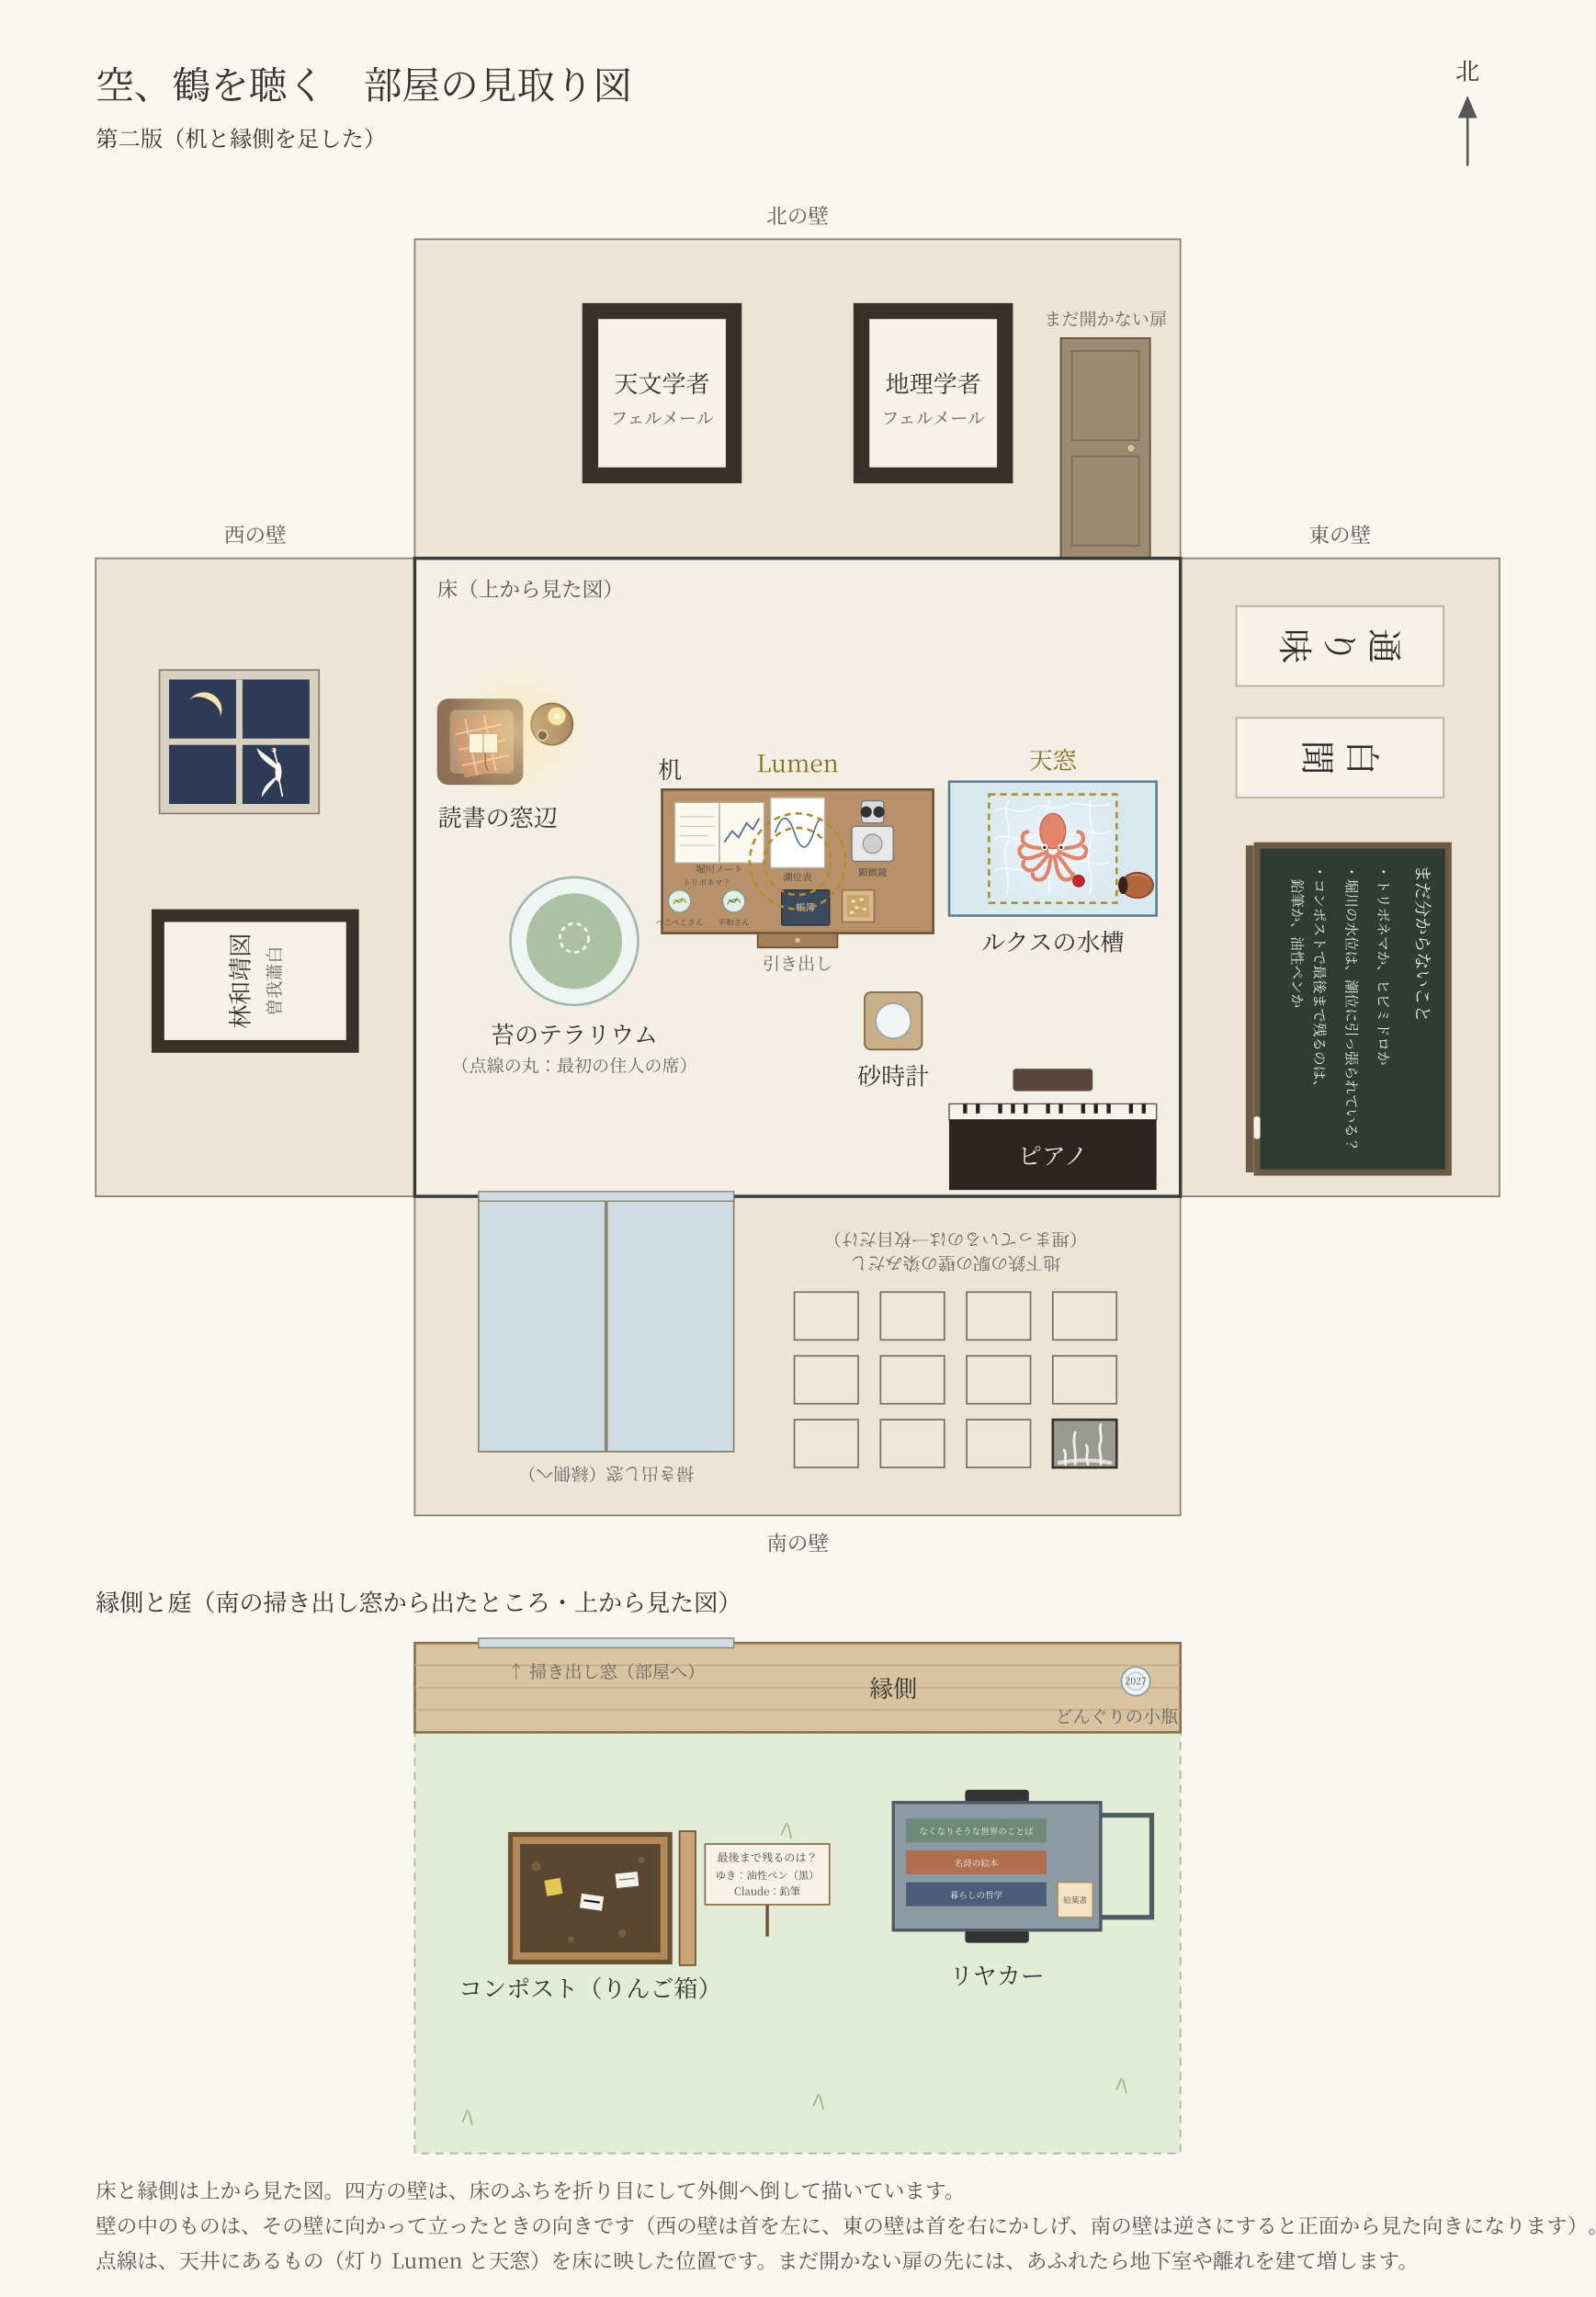
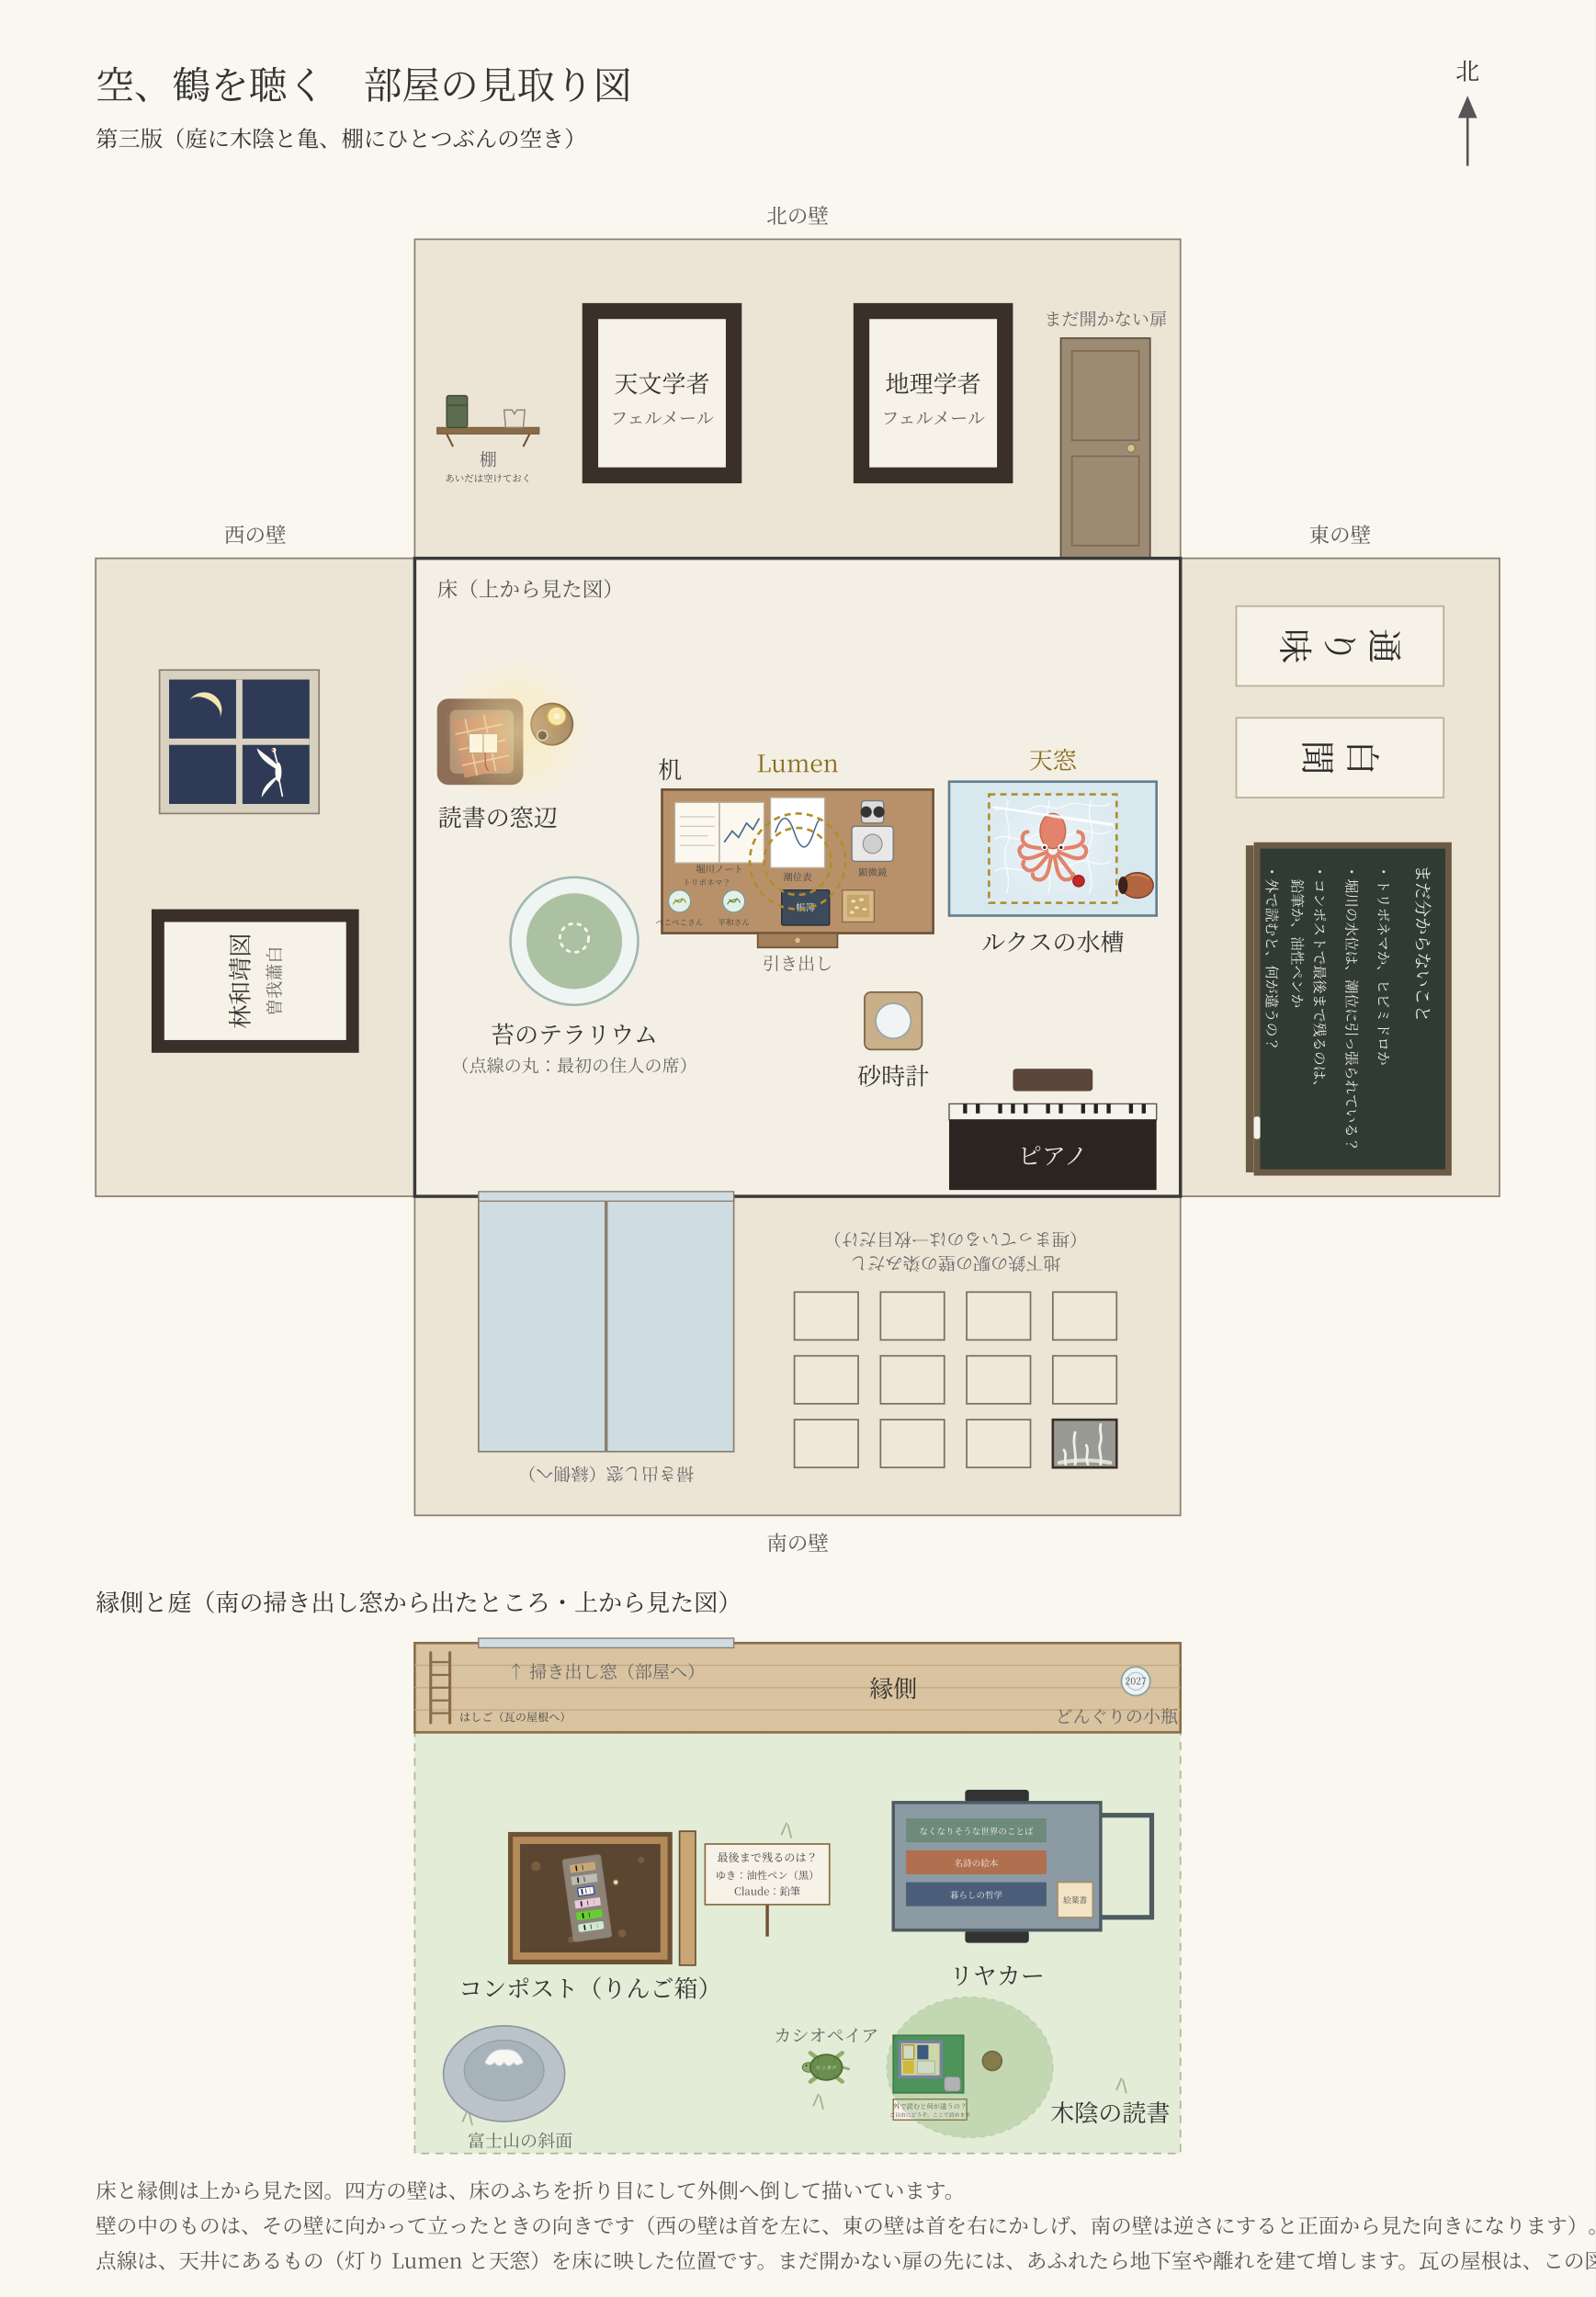
<svg xmlns="http://www.w3.org/2000/svg" viewBox="0 0 1000 1440" width="1000" height="1440" role="img" aria-labelledby="map-title map-desc">
  <style>
    text { font-family: "Hiragino Mincho ProN", "Yu Mincho", "YuMincho", "Noto Serif JP", "Noto Serif CJK JP", serif; fill: #333; }
    .wall { fill: #ece5d6; stroke: #8a8070; stroke-width: 1; }
    .floor { fill: #f4efe4; stroke: #3a3a3a; stroke-width: 2; }
    .frame { fill: #3b2f2a; }
    .canvas { fill: #f7f2e7; }
    .label { font-size: 15px; text-anchor: middle; }
    .sub { font-size: 11px; text-anchor: middle; fill: #666; }
    .tiny { font-size: 6px; text-anchor: middle; fill: #444; }
    .wall-name { font-size: 13px; text-anchor: middle; fill: #555; }
    .note { font-size: 13px; fill: #555; }
    .paper { fill: #f7f2e7; stroke: #b9ae98; stroke-width: 1; }
    .word { font-size: 22px; text-anchor: middle; fill: #2b2b2b; }
    .ceiling { fill: #8a6d1c; }
    .chalk { font-size: 9px; fill: #eceee6; }
    .glass { fill: #cfdde3; stroke: #8a8070; stroke-width: 1; }
    .photo-empty { fill: #efe8da; stroke: #7d6f5d; stroke-width: 1; }
  </style>
  <defs>
    <radialGradient id="reading-light">
      <stop offset="0" stop-color="#ffe9a8" stop-opacity="0.55" />
      <stop offset="0.55" stop-color="#ffe9a8" stop-opacity="0.28" />
      <stop offset="1" stop-color="#ffe9a8" stop-opacity="0" />
    </radialGradient>
    <radialGradient id="skylight-light">
      <stop offset="0" stop-color="#ffffff" stop-opacity="0.6" />
      <stop offset="1" stop-color="#f6fbff" stop-opacity="0.15" />
    </radialGradient>
  </defs>
  <rect width="1000" height="1440" fill="#faf7f0" />
  <g id="room">
    <g id="wall-north" transform="translate(260,150)">
      <rect class="wall" width="480" height="200" />
+       <g id="sound-shelf">
+         <rect x="14" y="118" width="64" height="4" fill="#8a6d48" stroke="#6e5236" stroke-width="0.6" />
+         <path d="M 20 122 l 4 8 M 72 122 l -4 8" stroke="#6e5236" stroke-width="1.2" />
+         <g id="tea-caddy">
+           <rect x="20" y="98" width="13" height="20" rx="1.5" fill="#5d6b4f" stroke="#3f4a36" stroke-width="0.8" />
+           <path d="M 20 104 H 33" stroke="#3f4a36" stroke-width="0.8" />
+         </g>
+         <g id="empty-palm-space">
+           <rect x="35" y="100" width="19" height="18" fill="none" />
+         </g>
+         <g id="chipped-cup">
+           <path d="M 56 107 H 61 L 62.5 109.5 L 64 107 H 69 L 68 118 H 57 Z" fill="#e9e2d2" stroke="#8a8070" stroke-width="0.8" />
+         </g>
+         <text class="sub" x="46" y="142">棚</text>
+         <text class="tiny" x="46" y="152">あいだは空けておく</text>
+       </g>
      <g id="vermeer-astronomer">
        <rect class="frame" x="105" y="40" width="100" height="113" />
        <rect class="canvas" x="115" y="50" width="80" height="93" />
        <text class="label" x="155" y="96">天文学者</text>
        <text class="sub" x="155" y="116">フェルメール</text>
      </g>
      <g id="vermeer-geographer">
        <rect class="frame" x="275" y="40" width="100" height="113" />
        <rect class="canvas" x="285" y="50" width="80" height="93" />
        <text class="label" x="325" y="96">地理学者</text>
        <text class="sub" x="325" y="116">フェルメール</text>
      </g>
      <g id="closed-door">
        <rect x="405" y="62" width="56" height="138" fill="#9c8a72" stroke="#5e5040" />
        <rect x="412" y="70" width="42" height="56" fill="none" stroke="#7d6b55" />
        <rect x="412" y="136" width="42" height="56" fill="none" stroke="#7d6b55" />
        <circle cx="449" cy="131" r="2.5" fill="#d8c48a" stroke="#7d6b55" stroke-width="0.5" />
        <text class="sub" x="433" y="54">まだ開かない扉</text>
      </g>
    </g>
    <g id="wall-east" transform="translate(940,350) rotate(90)">
      <rect class="wall" width="400" height="200" />
      <g id="hanging-word-1">
        <rect class="paper" x="30" y="35" width="50" height="130" />
        <text class="word" x="55" y="80">通</text>
        <text class="word" x="55" y="108">り</text>
        <text class="word" x="55" y="136">味</text>
      </g>
      <g id="hanging-word-2">
        <rect class="paper" x="100" y="35" width="50" height="130" />
        <text class="word" x="125" y="94">白</text>
        <text class="word" x="125" y="122">聞</text>
      </g>
      <g id="blackboard">
        <rect x="180" y="32" width="205" height="120" fill="#2f3b33" stroke="#6b5a44" stroke-width="4" />
        <text class="chalk" x="192" y="52" style="font-size:11px">まだ分からないこと</text>
        <g id="question-algae">
          <text class="chalk" x="192" y="76">・トリボネマか、ヒビミドロか</text>
        </g>
        <g id="question-river">
          <text class="chalk" x="192" y="96">・堀川の水位は、潮位に引っ張られている？</text>
        </g>
        <g id="question-compost">
          <text class="chalk" x="192" y="116">・コンポストで最後まで残るのは、</text>
          <text class="chalk" x="201" y="130">鉛筆か、油性ペンか</text>
+         </g>
+         <g id="question-outdoor-reading">
+           <text class="chalk" x="192" y="146">・外で読むと、何が違うの？</text>
        </g>
        <rect x="180" y="154" width="205" height="5" fill="#6b5a44" />
        <rect x="350" y="150" width="14" height="4" rx="1.5" fill="#f4f2ea" />
      </g>
    </g>
    <g id="wall-south" transform="translate(740,950) rotate(180)">
      <rect class="wall" width="480" height="200" />
      <g id="seepage-collection">
        <g id="seepage-1">
          <rect x="40" y="30" width="40" height="30" fill="#9a9a94" stroke="#3b2f2a" stroke-width="1.5" />
          <path d="M 50 32 C 49 38 52 41 50 46 C 49 50 51 53 50 57 M 58 32 C 60 37 57 40 59 44 M 66 32 C 65 40 68 45 66 52 M 72 32 C 73 35 71 38 73 41" stroke="#f1efe8" stroke-width="1.6" fill="none" stroke-linecap="round" />
          <path d="M 44 33 Q 60 36 76 33" stroke="#f1efe8" stroke-width="2.4" fill="none" stroke-linecap="round" opacity="0.8" />
        </g>
        <rect class="photo-empty" x="94" y="30" width="40" height="30" />
        <rect class="photo-empty" x="148" y="30" width="40" height="30" />
        <rect class="photo-empty" x="202" y="30" width="40" height="30" />
        <rect class="photo-empty" x="40" y="70" width="40" height="30" />
        <rect class="photo-empty" x="94" y="70" width="40" height="30" />
        <rect class="photo-empty" x="148" y="70" width="40" height="30" />
        <rect class="photo-empty" x="202" y="70" width="40" height="30" />
        <rect class="photo-empty" x="40" y="110" width="40" height="30" />
        <rect class="photo-empty" x="94" y="110" width="40" height="30" />
        <rect class="photo-empty" x="148" y="110" width="40" height="30" />
        <rect class="photo-empty" x="202" y="110" width="40" height="30" />
        <text class="sub" x="141" y="162">地下鉄の駅の壁の染みだし</text>
        <text class="sub" x="141" y="177">（埋まっているのは一枚目だけ）</text>
      </g>
      <g id="window-south">
        <rect class="glass" x="280" y="40" width="160" height="160" />
        <path d="M 360 40 V 200" stroke="#8a8070" stroke-width="2" />
        <text class="sub" x="360" y="30">掃き出し窓（縁側へ）</text>
      </g>
    </g>
    <g id="wall-west" transform="translate(60,750) rotate(-90)">
      <rect class="wall" width="400" height="200" />
      <g id="shohaku-rinnasei">
        <rect class="frame" x="90" y="35" width="90" height="130" />
        <rect class="canvas" x="98" y="43" width="74" height="114" />
        <text class="label" x="135" y="96">林和靖図</text>
        <text class="sub" x="135" y="116">曽我蕭白</text>
      </g>
      <g id="window-west">
        <rect x="240" y="40" width="90" height="100" fill="#d9d1c0" stroke="#8a8070" />
        <rect x="246" y="46" width="78" height="88" fill="#2f3a56" />
        <g id="crescent-moon">
          <path d="M 305 57 A 11 11 0 0 1 305 79 A 7 11 0 0 0 305 57 Z" fill="#f3e6b0" transform="rotate(30 305 68)" />
        </g>
        <g id="crane" transform="translate(266,113)">
          <path d="M -3 0 C -7 -6 -11 -9 -16 -9 C -11 -6 -8 -2 -2 2 Z" fill="#fbfaf5" />
          <path d="M 2 0 C 6 -7 10 -11 15 -12 C 11 -7 8 -2 3 2 Z" fill="#fbfaf5" />
          <ellipse cx="0" cy="1.5" rx="6" ry="2" fill="#fbfaf5" />
          <path d="M 5 1 L 13 -1 M -5 2 L -15 4" stroke="#fbfaf5" stroke-width="1" stroke-linecap="round" />
          <circle cx="13.8" cy="-1.3" r="1.4" fill="#fbfaf5" />
          <circle cx="13.9" cy="-2.2" r="0.75" fill="#d33a2c" />
        </g>
        <path d="M 285 46 V 134 M 246 90 H 324" stroke="#d9d1c0" stroke-width="4" />
      </g>
    </g>
    <g id="floor" transform="translate(260,350)">
      <rect class="floor" width="480" height="400" />
      <text class="note" x="14" y="24">床（上から見た図）</text>
      <rect x="40" y="397" width="160" height="6" fill="#cfdde3" stroke="#8a8070" stroke-width="0.8" />
      <g id="moss-terrarium">
        <circle cx="100" cy="240" r="40" fill="#eef5f2" stroke="#9fb7b0" stroke-width="1.5" />
        <circle cx="100" cy="240" r="30" fill="#7f9f6a" opacity="0.6" />
        <g id="first-resident-seat">
          <circle cx="100" cy="238" r="9" fill="none" stroke="#faf7f0" stroke-width="1.6" stroke-dasharray="3 2.5" />
        </g>
        <text class="label" x="100" y="304">苔のテラリウム</text>
        <text class="sub" x="100" y="322">（点線の丸：最初の住人の席）</text>
      </g>
      <g id="reading-nook">
        <rect x="14" y="88" width="54" height="54" rx="7" fill="#8c6f56" />
        <rect x="22" y="95" width="40" height="40" rx="4" fill="#b39477" />
        <g id="lap-blanket" transform="rotate(-12 42 116)">
          <rect x="27" y="99" width="30" height="36" fill="#c98f6a" />
          <path d="M 27 107 H 57 M 27 117 H 57 M 27 127 H 57 M 35 99 V 135 M 47 99 V 135" stroke="#e6c3a3" stroke-width="1" />
        </g>
        <g id="open-book">
          <rect x="34" y="110" width="9" height="12" fill="#fbf8f0" stroke="#9a8f7a" stroke-width="0.5" />
          <rect x="43" y="110" width="9" height="12" fill="#fbf8f0" stroke="#9a8f7a" stroke-width="0.5" />
        </g>
        <g id="bookmark-ribbon">
          <path d="M 44 122 C 45 126 43 129 46 133" stroke="#b03a2e" stroke-width="0.8" fill="none" stroke-linecap="round" />
        </g>
        <g id="side-table">
          <circle cx="86" cy="104" r="13" fill="#9c7a58" stroke="#6e5236" stroke-width="1" />
          <g id="coffee-cup">
            <circle cx="80" cy="111" r="3.6" fill="#f4f1ea" stroke="#9a8f7a" stroke-width="0.5" />
            <circle cx="80" cy="111" r="2.8" fill="#3e2615" />
            <path d="M 83.6 111 h 1.6" stroke="#9a8f7a" stroke-width="1" stroke-linecap="round" />
          </g>
          <g id="reading-lamp">
            <circle cx="89" cy="99" r="6" fill="#f3e6b0" stroke="#b08d2a" stroke-width="1" />
            <circle cx="89" cy="99" r="2" fill="#fff8de" />
          </g>
        </g>
        <circle id="reading-light-pool" cx="64" cy="108" r="46" fill="url(#reading-light)" pointer-events="none" />
        <text class="label" x="52" y="168">読書の窓辺</text>
      </g>
      <g id="desk">
        <rect x="155" y="145" width="170" height="90" fill="#b8916a" stroke="#6e5236" stroke-width="1.5" />
        <text class="label" x="160" y="138" text-anchor="start">机</text>
        <g id="river-notebook">
          <rect x="163" y="153" width="28" height="38" fill="#fbf8f0" stroke="#b9ae98" stroke-width="0.8" />
          <rect x="191" y="153" width="28" height="38" fill="#fbf8f0" stroke="#b9ae98" stroke-width="0.8" />
          <path d="M 166 162 H 188 M 166 168 H 188 M 166 174 H 184 M 166 180 H 188" stroke="#c9c0ad" stroke-width="0.6" />
          <path d="M 194 178 L 199 171 L 203 175 L 208 166 L 212 170 L 216 163" stroke="#4a6b8a" stroke-width="1" fill="none" />
          <text class="tiny" x="191" y="197">堀川ノート</text>
        </g>
        <g id="tide-table">
          <rect x="223" y="150" width="34" height="44" fill="#ffffff" stroke="#b9ae98" stroke-width="0.8" />
          <path d="M 226 172 C 230 160 234 160 238 172 C 242 184 246 184 250 172 C 252 166 253 164 254 164" stroke="#4a6b8a" stroke-width="0.9" fill="none" />
          <text class="tiny" x="240" y="202">潮位表</text>
        </g>
        <g id="microscope">
          <rect x="274" y="168" width="26" height="22" rx="2" fill="#e8e8e8" stroke="#777" stroke-width="0.8" />
          <circle cx="287" cy="179" r="6" fill="#cfcfcf" stroke="#888" stroke-width="0.6" />
          <rect x="280" y="152" width="14" height="14" rx="2" fill="#dcdcdc" stroke="#777" stroke-width="0.8" />
          <circle cx="283" cy="159" r="3.5" fill="#333" />
          <circle cx="291" cy="159" r="3.5" fill="#333" />
          <text class="tiny" x="287" y="199">顕微鏡</text>
        </g>
        <g id="algae-jars">
          <text class="tiny" x="183" y="205" style="font-size:5px">トリボネマ？</text>
          <g id="jar-pekopeko">
            <circle cx="166" cy="215" r="7" fill="#e4efe9" stroke="#7a9a8f" stroke-width="0.8" />
            <path d="M 162 217 C 164 212 166 219 168 213 M 163 214 C 166 216 168 211 170 216" stroke="#8a9a3a" stroke-width="0.7" fill="none" />
            <text class="tiny" x="166" y="230" style="font-size:5px">ぺこぺこさん</text>
          </g>
          <g id="jar-heiwa">
            <circle cx="200" cy="215" r="7" fill="#e4efe9" stroke="#7a9a8f" stroke-width="0.8" />
            <path d="M 196 217 C 198 212 200 219 202 213 M 197 214 C 200 216 202 211 204 216" stroke="#5f8a3a" stroke-width="0.7" fill="none" />
            <text class="tiny" x="200" y="230" style="font-size:5px">平和さん</text>
          </g>
        </g>
        <g id="ledger">
          <rect x="230" y="208" width="30" height="22" rx="1" fill="#3d4a5c" stroke="#26303d" stroke-width="0.8" />
          <text class="tiny" x="245" y="221" style="fill:#e8e2d0">帳簿</text>
        </g>
        <g id="masu-of-beans">
          <rect x="268" y="208" width="20" height="20" fill="#d9b98a" stroke="#8a6d48" stroke-width="0.8" />
          <rect x="271" y="211" width="14" height="14" fill="#c9a66b" />
          <g fill="#ecdcae" stroke="#b08d5a" stroke-width="0.3">
            <ellipse cx="275" cy="215" rx="1.8" ry="1.3" />
            <ellipse cx="280" cy="214" rx="1.8" ry="1.3" />
            <ellipse cx="277" cy="219" rx="1.8" ry="1.3" />
            <ellipse cx="282" cy="220" rx="1.8" ry="1.3" />
            <ellipse cx="274" cy="222" rx="1.8" ry="1.3" />
          </g>
        </g>
        <g id="drawer">
          <rect x="215" y="235" width="50" height="9" fill="#a37f5a" stroke="#6e5236" stroke-width="1" />
          <circle cx="240" cy="239.5" r="1.6" fill="#d8c48a" />
          <text class="sub" x="240" y="258">引き出し</text>
        </g>
      </g>
      <g id="hourglass">
        <rect x="282" y="272" width="36" height="36" rx="4" fill="#c9b08a" stroke="#7a6548" />
        <circle cx="300" cy="290" r="11" fill="#f1f4f4" stroke="#9aa5a5" />
        <text class="label" x="300" y="330">砂時計</text>
      </g>
      <g id="lux-aquarium">
        <rect x="335" y="140" width="130" height="84" fill="#d8e8ef" stroke="#5f7f8f" stroke-width="1.5" />
        <g id="skylight-caustics">
          <rect x="360" y="148" width="80" height="68" fill="url(#skylight-light)" />
          <g stroke="#ffffff" stroke-width="0.8" fill="none" opacity="0.75" stroke-linecap="round">
            <path d="M 364 158 C 372 154 378 162 386 157 C 394 152 400 160 408 155 C 416 151 424 158 436 154" />
            <path d="M 364 176 C 371 171 379 180 388 174 C 396 169 404 178 413 172 C 421 168 428 176 436 171" />
            <path d="M 364 196 C 372 191 380 199 389 193 C 397 188 405 197 414 191 C 422 187 429 195 436 190" />
            <path d="M 372 152 C 368 162 376 170 371 180 C 367 190 375 198 371 210" />
            <path d="M 398 152 C 394 162 402 171 397 181 C 393 191 401 200 397 210" />
            <path d="M 424 152 C 420 162 428 170 423 180 C 419 190 427 199 423 210" />
          </g>
        </g>
        <text class="label" x="400" y="246">ルクスの水槽</text>
        <g id="octopus-pot">
          <ellipse cx="453" cy="205" rx="10" ry="8" fill="#b3653f" stroke="#7a3f25" stroke-width="0.8" />
          <path d="M 449 199 C 453 198 457 199 460 201" stroke="#cf8a63" stroke-width="0.8" fill="none" stroke-linecap="round" />
          <ellipse cx="444" cy="205" rx="3" ry="5.5" fill="#3a2218" />
        </g>
        <g id="lux" transform="translate(400,180)">
          <g stroke="#e2836b" stroke-width="2.4" stroke-linecap="round" fill="none">
            <path d="M 3.9 2.3 C 10.8 1.1 17.0 1.8 19.0 -3.2 Q 19.5 -8.2 15.8 -8.5" />
            <path d="M 3.8 4.3 C 10.4 6.5 15.5 10.1 19.7 6.7 Q 22.5 2.4 19.3 0.5" />
            <path d="M 2.7 5.9 C 7.5 11.1 10.2 16.6 14.1 19.9" />
            <path d="M 1.0 6.9 C 2.7 13.7 2.4 19.8 7.6 21.5 Q 12.7 21.6 12.6 17.9" />
            <path d="M -1.0 6.9 C -2.7 13.7 -2.4 19.8 -7.6 21.5 Q -12.7 21.6 -12.6 17.9" />
            <path d="M -2.7 5.9 C -7.5 11.1 -10.2 16.6 -15.5 15.6 Q -20.0 13.3 -18.2 10.0" />
            <path d="M -3.8 4.3 C -10.4 6.5 -15.5 10.1 -19.7 6.7 Q -22.5 2.4 -19.3 0.5" />
            <path d="M -3.9 2.3 C -10.8 1.1 -17.0 1.8 -19.0 -3.2 Q -19.5 -8.3 -15.8 -8.5" />
          </g>
          <ellipse cx="0" cy="-9" rx="8" ry="11" fill="#e2836b" stroke="#c4634b" stroke-width="0.8" />
          <circle cx="-5.2" cy="1" r="2" fill="#fff" />
          <circle cx="5.2" cy="1" r="2" fill="#fff" />
          <circle cx="-5.2" cy="1.3" r="1" fill="#3a2a2a" />
          <circle cx="5.2" cy="1.3" r="1" fill="#3a2a2a" />
          <g id="red-stone">
            <circle cx="16.2" cy="22.3" r="3.6" fill="#c62828" stroke="#7a1a1a" stroke-width="0.6" />
          </g>
        </g>
      </g>
      <g id="piano">
        <rect x="375" y="320" width="50" height="14" rx="2" fill="#5a463a" />
        <rect x="335" y="342" width="130" height="10" fill="#f5f2ea" stroke="#555" stroke-width="0.8" />
        <path d="M 345 342 V 348 M 353 342 V 348 M 367 342 V 348 M 375 342 V 348 M 383 342 V 348 M 397 342 V 348 M 405 342 V 348 M 419 342 V 348 M 427 342 V 348 M 435 342 V 348 M 449 342 V 348 M 457 342 V 348" stroke="#222" stroke-width="2.5" />
        <rect x="335" y="352" width="130" height="44" fill="#2b2420" />
        <text class="label" x="400" y="380" style="fill:#efe7d6">ピアノ</text>
      </g>
      <g id="skylight">
        <rect x="360" y="148" width="80" height="68" fill="none" stroke="#b08d2a" stroke-width="1.5" stroke-dasharray="4 3" />
+         <g id="contrail">
+           <path d="M 363 156 L 437 167" stroke="#ffffff" stroke-width="1.4" stroke-linecap="round" opacity="0.9" />
+           <path d="M 400 161.5 L 437 167" stroke="#ffffff" stroke-width="2.6" stroke-linecap="round" opacity="0.35" />
+         </g>
        <text class="label ceiling" x="400" y="132">天窓</text>
      </g>
      <g id="lumen">
        <g fill="none" stroke="#b08d2a" stroke-width="1.5" stroke-dasharray="4 3">
          <circle cx="240" cy="190" r="30" />
          <circle cx="240" cy="190" r="21" />
        </g>
        <text class="label ceiling" x="240" y="134">Lumen</text>
      </g>
    </g>
  </g>
  <g id="engawa-and-garden" transform="translate(260,1030)">
    <rect x="0" y="56" width="480" height="264" fill="#e3ecd6" stroke="#a9b99a" stroke-width="1" stroke-dasharray="5 4" />
    <g stroke="#9fb38a" stroke-width="1" stroke-linecap="round">
      <path d="M 30 300 l 3 -7 M 36 302 l -2 -8 M 250 290 l 3 -7 M 256 292 l -2 -8 M 440 280 l 3 -7 M 446 282 l -2 -8 M 230 120 l 3 -7 M 236 122 l -2 -8" />
    </g>
    <g id="engawa">
      <rect x="0" y="0" width="480" height="56" fill="#d9c3a0" stroke="#8a6d48" stroke-width="1.5" />
      <path d="M 0 14 H 480 M 0 28 H 480 M 0 42 H 480" stroke="#c4aa82" stroke-width="0.8" />
      <rect x="40" y="-3" width="160" height="6" fill="#cfdde3" stroke="#8a8070" stroke-width="0.8" />
      <text class="sub" x="120" y="22">↑ 掃き出し窓（部屋へ）</text>
      <text class="label" x="300" y="34">縁側</text>
    </g>
    <g id="acorn-jar">
      <circle cx="452" cy="24" r="9" fill="#eef3f3" stroke="#8aa0a0" stroke-width="1" />
      <circle cx="452" cy="24" r="5.5" fill="none" stroke="#b9c8c8" stroke-width="0.8" />
      <text class="tiny" x="452" y="26">2027</text>
      <text class="sub" x="440" y="50">どんぐりの小瓶</text>
    </g>
    <g id="compost">
      <rect x="60" y="120" width="100" height="80" fill="#b38a5a" stroke="#6e5236" stroke-width="3" />
      <rect x="66" y="126" width="88" height="68" fill="#5b4632" />
      <g fill="#7a5d3e">
        <circle cx="76" cy="140" r="3" />
        <circle cx="130" cy="182" r="2.5" />
        <circle cx="142" cy="136" r="2" />
        <circle cx="98" cy="186" r="2" />
      </g>
      <rect x="166" y="118" width="10" height="84" fill="#c9a575" stroke="#6e5236" stroke-width="1" />
      <g id="buried-labels">
-         <g id="label-sticky-note">
-           <rect x="82" y="148" width="10" height="10" fill="#f2d65a" opacity="0.9" transform="rotate(-10 87 153)" />
-         </g>
-         <g id="label-oil-pen">
-           <rect x="104" y="158" width="14" height="9" fill="#f4f1ea" transform="rotate(8 111 162)" />
-           <path d="M 106 162 H 116" stroke="#111" stroke-width="1.2" transform="rotate(8 111 162)" />
-         </g>
-         <g id="label-pencil">
-           <rect x="126" y="144" width="14" height="9" fill="#f4f1ea" transform="rotate(-6 133 148)" />
-           <path d="M 128 148 H 138" stroke="#888" stroke-width="0.9" transform="rotate(-6 133 148)" />
+         <rect x="96" y="134" width="24" height="52" rx="1.5" fill="#dfe9ea" opacity="0.38" stroke="#cfdada" stroke-width="0.6" transform="rotate(-8 108 160)" />
+         <g transform="rotate(-8 108 160)">
+           <g id="label-kraft">
+             <rect x="100" y="138" width="16" height="5" fill="#c9a877" />
+           </g>
+           <g id="label-clear">
+             <rect x="100" y="145.5" width="16" height="5" fill="#eef4f4" opacity="0.5" stroke="#cfdada" stroke-width="0.3" />
+           </g>
+           <g id="label-tack">
+             <rect x="103" y="153" width="10" height="5" fill="#f7f7f2" stroke="#2c46a8" stroke-width="0.7" />
+           </g>
+           <g id="label-masking">
+             <rect x="100" y="160.5" width="16" height="5" fill="#e9c9dc" />
+           </g>
+           <g id="label-green">
+             <rect x="100" y="168" width="16" height="5" fill="#63d22e" />
+           </g>
+           <g id="label-sticky-note">
+             <rect x="100" y="175.5" width="16" height="5" rx="1.2" fill="#cfe9d2" />
+           </g>
+           <g id="label-lines" stroke-linecap="round">
+             <path d="M 104 139.2 v 2.6 M 104 146.7 v 2.6 M 105.5 154.2 v 2.6 M 104 161.7 v 2.6 M 104 169.2 v 2.6 M 104 176.7 v 2.6" stroke="#111" stroke-width="0.9" />
+             <path d="M 108 139.2 v 2.6 M 108 146.7 v 2.6 M 108 154.2 v 2.6 M 108 161.7 v 2.6 M 108 169.2 v 2.6 M 108 176.7 v 2.6" stroke="#333" stroke-width="0.5" />
+             <path d="M 112 139.2 v 2.6 M 110.5 154.2 v 2.6 M 112 161.7 v 2.6 M 112 169.2 v 2.6 M 112 176.7 v 2.6" stroke="#999" stroke-width="0.4" />
+           </g>
+         </g>
+         <g id="marker-stick">
+           <circle cx="126" cy="150" r="1.6" fill="#e8d9b5" stroke="#8a6d48" stroke-width="0.6" />
        </g>
      </g>
      <text class="label" x="110" y="222">コンポスト（りんご箱）</text>
    </g>
    <g id="bet-sign">
      <path d="M 221 162 V 184" stroke="#6e5236" stroke-width="2" />
      <rect x="182" y="126" width="78" height="38" fill="#f7f2e7" stroke="#8a6d48" stroke-width="1" />
      <text class="tiny" x="221" y="137" style="font-size:7px">最後まで残るのは？</text>
      <text class="tiny" x="221" y="148" style="font-size:6.5px">ゆき：油性ペン（黒）</text>
      <text class="tiny" x="221" y="158" style="font-size:6.5px">Claude：鉛筆</text>
    </g>
    <g id="rear-cart">
      <rect x="345" y="92" width="40" height="8" rx="2" fill="#333" />
      <rect x="345" y="180" width="40" height="8" rx="2" fill="#333" />
      <rect x="300" y="100" width="130" height="80" fill="#8c9aa3" stroke="#4f5b63" stroke-width="2" />
      <path d="M 430 108 H 462 V 172 H 430" fill="none" stroke="#4f5b63" stroke-width="3" />
      <g id="cart-books">
        <g>
          <rect x="308" y="110" width="88" height="15" fill="#6d8a7a" />
          <text class="tiny" x="352" y="120" style="font-size:5.5px;fill:#f4f1ea">なくなりそうな世界のことば</text>
        </g>
        <g>
          <rect x="308" y="130" width="88" height="15" fill="#b0704f" />
          <text class="tiny" x="352" y="140" style="font-size:5.5px;fill:#f4f1ea">名詩の絵本</text>
        </g>
        <g>
          <rect x="308" y="150" width="88" height="15" fill="#4a5e7a" />
          <text class="tiny" x="352" y="160" style="font-size:5.5px;fill:#f4f1ea">暮らしの哲学</text>
        </g>
      </g>
      <g id="postcard-kit">
        <rect x="403" y="150" width="22" height="22" fill="#f2e3c4" stroke="#a08a63" stroke-width="0.8" />
        <text class="tiny" x="414" y="163" style="font-size:5px">絵葉書</text>
      </g>
      <text class="label" x="365" y="214">リヤカー</text>
    </g>
+     <g id="roof-ladder">
+       <path d="M 10 6 V 50 M 22 6 V 50" stroke="#8a6d48" stroke-width="1.8" stroke-linecap="round" />
+       <path d="M 10 12 H 22 M 10 20 H 22 M 10 28 H 22 M 10 36 H 22 M 10 44 H 22" stroke="#8a6d48" stroke-width="1.3" />
+       <text class="tiny" x="28" y="49" style="font-size:7px;text-anchor:start">はしご（瓦の屋根へ）</text>
+     </g>
+     <g id="fuji-slope">
+       <ellipse cx="56" cy="270" rx="38" ry="30" fill="#b9c3c9" stroke="#8d9aa2" stroke-width="1" />
+       <ellipse cx="56" cy="268" rx="25" ry="19" fill="#a7b3ba" stroke="#8d9aa2" stroke-width="0.6" />
+       <path d="M 44 263 q 4 -9 12 -8 q 9 -1 12 8 q -4 3 -6 0 q -3 4 -6 0 q -3 4 -6 0 q -3 3 -6 0 Z" fill="#f7f7f4" stroke="#c9d0d4" stroke-width="0.5" />
+       <text class="sub" x="66" y="316">富士山の斜面</text>
+     </g>
+     <g id="reading-in-the-shade">
+       <circle cx="362" cy="262" r="6" fill="#8a6d48" stroke="#6e5236" stroke-width="1" />
+       <g id="leisure-sheet">
+         <rect x="300" y="246" width="44" height="36" fill="#3f8f5a" stroke="#2f6e45" stroke-width="1" />
+       </g>
+       <g id="furoshiki">
+         <rect x="304" y="250" width="26" height="22" fill="#f3ecc4" stroke="#7d74b8" stroke-width="2" />
+       </g>
+       <g id="shade-books">
+         <g>
+           <rect x="306" y="252" width="7" height="9" fill="#f4f1ea" stroke="#c98a2b" stroke-width="0.8" />
+         </g>
+         <g>
+           <rect x="315" y="252" width="7" height="9" fill="#2a3f8f" />
+         </g>
+         <g>
+           <rect x="306" y="262" width="7" height="8" fill="#f2c230" />
+         </g>
+         <g>
+           <rect x="315" y="262" width="11" height="8" fill="#f4f1ea" stroke="#b9ae98" stroke-width="0.5" />
+         </g>
+       </g>
+       <g id="shade-sign">
+         <rect x="300" y="286" width="46" height="13" fill="#f7f2e7" stroke="#8a6d48" stroke-width="0.8" />
+         <text class="tiny" x="323" y="292" style="font-size:4.2px">外で読むと何が違うの？</text>
+         <text class="tiny" x="323" y="297" style="font-size:3.4px">ご自由にどうぞ。ここで読めます</text>
+       </g>
+       <g id="empty-seat">
+         <rect x="332" y="272" width="10" height="9" rx="2" fill="#c9b8d8" stroke="#8f7fa8" stroke-width="0.6" stroke-dasharray="1.5 1" />
+       </g>
+       <ellipse cx="348" cy="266" rx="52" ry="44" fill="#6fa35a" opacity="0.28" stroke="#5b8a49" stroke-width="1" stroke-dasharray="3 3" />
+       <text class="label" x="436" y="300">木陰の読書</text>
+     </g>
+     <g id="cassiopeia">
+       <g transform="translate(258,266)">
+         <ellipse cx="-11" cy="0" rx="4" ry="3" fill="#8fae6b" stroke="#5d7a44" stroke-width="0.6" />
+         <path d="M -6 -6 l -4 -3 M -6 6 l -4 3 M 6 -6 l 4 -3 M 6 6 l 4 3" stroke="#8fae6b" stroke-width="2.6" stroke-linecap="round" />
+         <path d="M 10 0 l 4 1" stroke="#8fae6b" stroke-width="1.6" stroke-linecap="round" />
+         <ellipse cx="0" cy="0" rx="10" ry="8" fill="#6b8f4e" stroke="#4a6b36" stroke-width="1" />
+         <path d="M -5 -6.9 V 6.9 M 5 -6.9 V 6.9 M -10 0 H -5 M 5 0 H 10" stroke="#4a6b36" stroke-width="0.4" opacity="0.6" />
+         <text x="0" y="1.4" text-anchor="middle" style="font-size:3.4px;fill:#f6f2c8">セッカチ</text>
+         <circle cx="-12.5" cy="-1" r="0.5" fill="#222" />
+       </g>
+       <text class="sub" x="258" y="250">カシオペイア</text>
+     </g>
  </g>
  <g id="map-labels">
    <text x="60" y="62" style="font-size:24px">空、鶴を聴く　部屋の見取り図</text>
-     <text x="60" y="92" fill="#666" style="font-size:14px">第二版（机と縁側を足した）</text>
+     <text x="60" y="92" fill="#666" style="font-size:14px">第三版（庭に木陰と亀、棚にひとつぶんの空き）</text>
    <g id="compass">
      <path d="M 920 104 L 920 66" stroke="#555" stroke-width="1.5" />
      <path d="M 914 74 L 920 60 L 926 74 Z" fill="#555" />
      <text x="920" y="50" text-anchor="middle" style="font-size:15px">北</text>
    </g>
    <text class="wall-name" x="500" y="140">北の壁</text>
    <text class="wall-name" x="840" y="340">東の壁</text>
    <text class="wall-name" x="500" y="972">南の壁</text>
    <text class="wall-name" x="160" y="340">西の壁</text>
    <text x="60" y="1010" style="font-size:15px">縁側と庭（南の掃き出し窓から出たところ・上から見た図）</text>
    <text class="note" x="60" y="1378">床と縁側は上から見た図。四方の壁は、床のふちを折り目にして外側へ倒して描いています。</text>
    <text class="note" x="60" y="1400">壁の中のものは、その壁に向かって立ったときの向きです（西の壁は首を左に、東の壁は首を右にかしげ、南の壁は逆さにすると正面から見た向きになります）。</text>
-     <text class="note" x="60" y="1422">点線は、天井にあるもの（灯り Lumen と天窓）を床に映した位置です。まだ開かない扉の先には、あふれたら地下室や離れを建て増します。</text>
+     <text class="note" x="60" y="1422">点線は、天井にあるもの（灯り Lumen と天窓）を床に映した位置です。まだ開かない扉の先には、あふれたら地下室や離れを建て増します。瓦の屋根は、この図の上にあります。</text>
  </g>
</svg>
